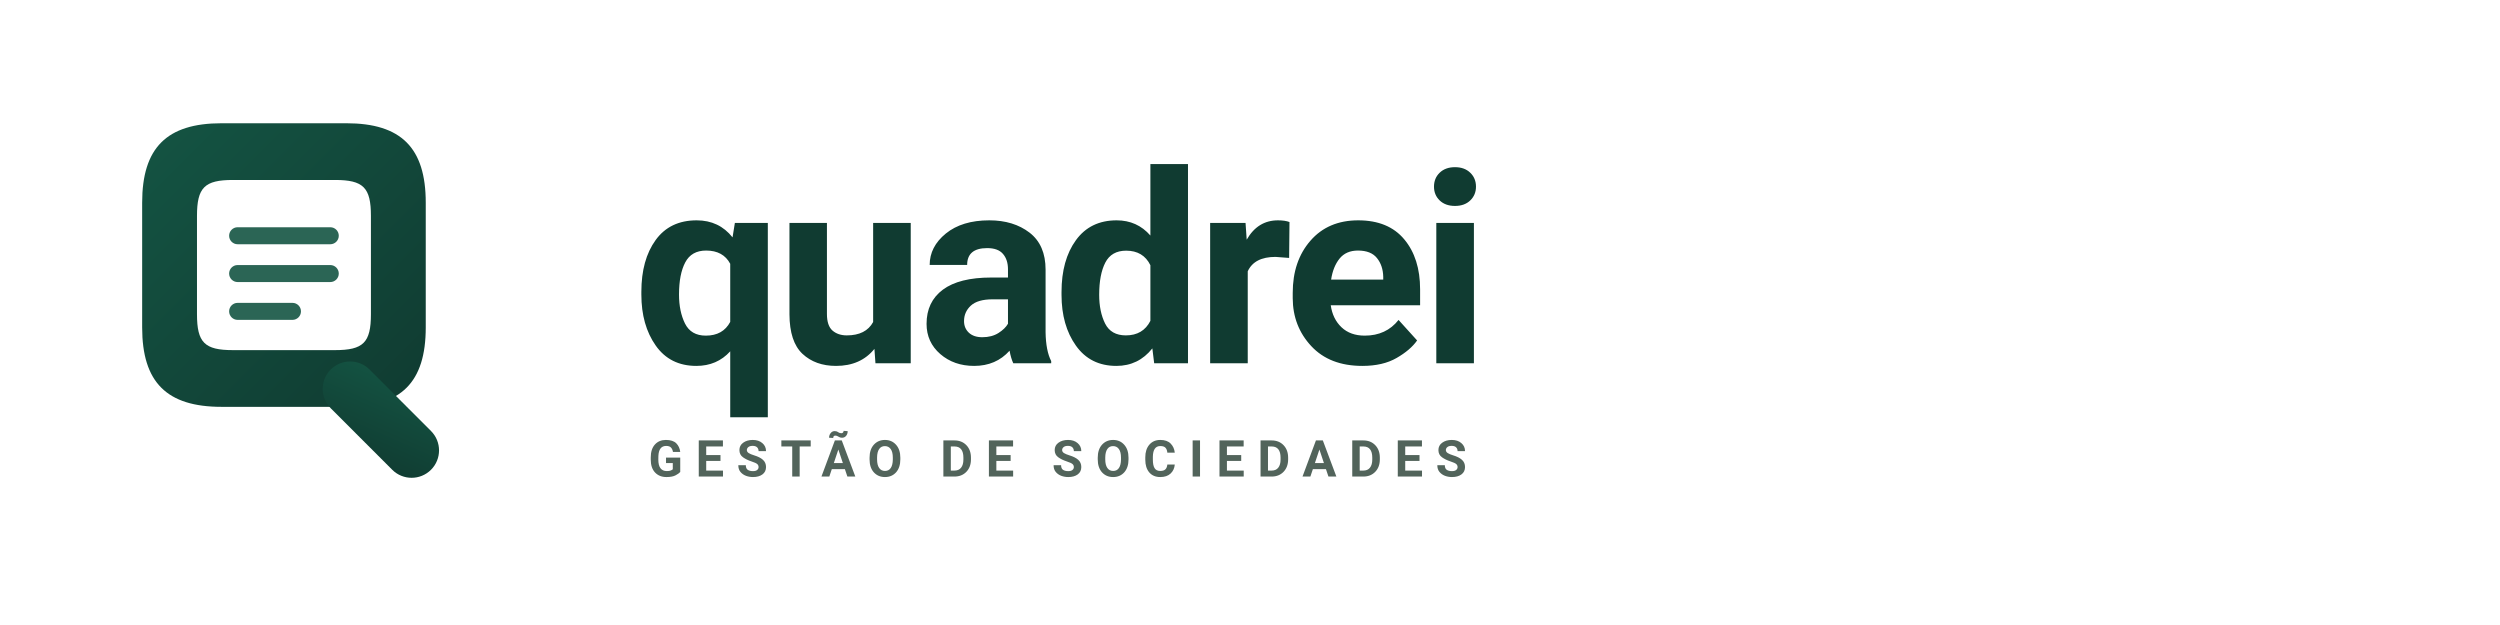
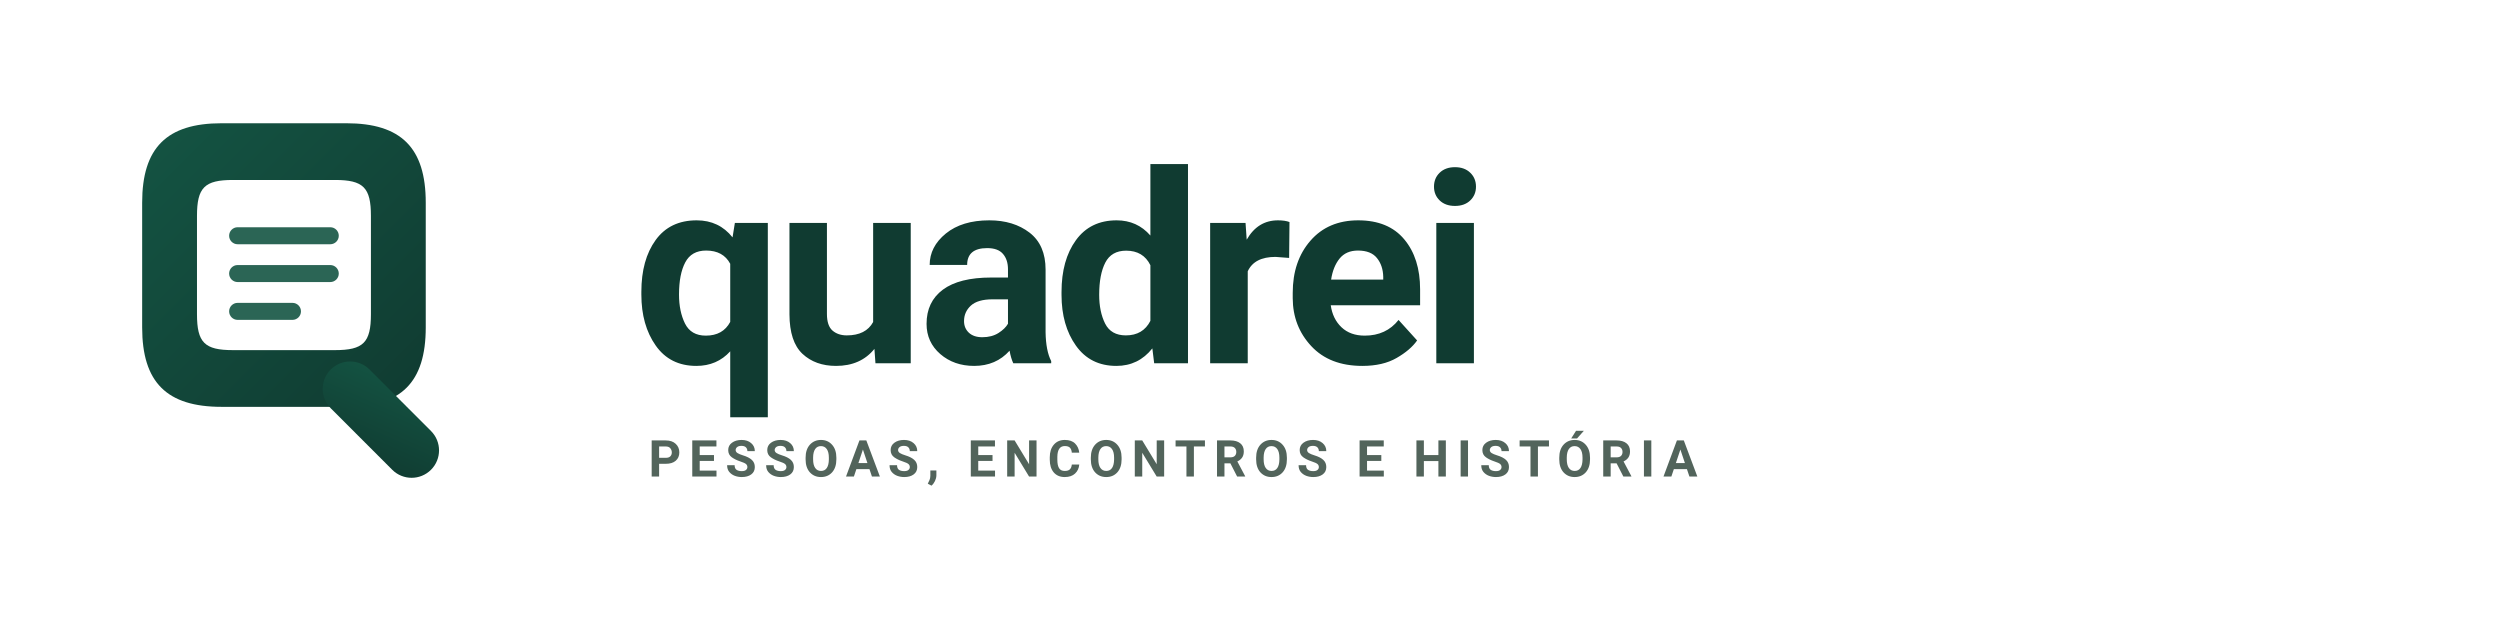
<svg xmlns="http://www.w3.org/2000/svg" viewBox="0 0 640 160" width="640" height="160">
  <defs>
    <linearGradient id="qGradH" x1="0%" y1="0%" x2="100%" y2="100%">
      <stop offset="0%" stop-color="#145443" />
      <stop offset="100%" stop-color="#103B31" />
    </linearGradient>
  </defs>
  <g transform="translate(18, 18) scale(0.242)">
    <path fill-rule="evenodd" clip-rule="evenodd" d="       M 160 56       C 102 56, 76 82, 76 140       L 76 272       C 76 330, 102 356, 160 356       L 292 356       C 350 356, 376 330, 376 272       L 376 140       C 376 82, 350 56, 292 56       Z       M 172 116       C 142 116, 134 124, 134 154       L 134 258       C 134 288, 142 296, 172 296       L 280 296       C 310 296, 318 288, 318 258       L 318 154       C 318 124, 310 116, 280 116       Z     " fill="url(#qGradH)" />
    <rect x="296" y="296" width="150" height="58" rx="29" transform="rotate(45 296 296)" fill="url(#qGradH)" />
    <rect x="168" y="166" width="116" height="18" rx="9" fill="#145443" opacity="0.9" />
    <rect x="168" y="206" width="116" height="18" rx="9" fill="#145443" opacity="0.9" />
    <rect x="168" y="246" width="76" height="18" rx="9" fill="#145443" opacity="0.9" />
  </g>
  <text x="162" y="93" font-family="system-ui, -apple-system, BlinkMacSystemFont, 'Segoe UI', Roboto, sans-serif" font-size="68" font-weight="700" letter-spacing="-1.8" fill="#103B31">quadrei</text>
-   <text x="166" y="122" font-family="system-ui, -apple-system, BlinkMacSystemFont, 'Segoe UI', Roboto, sans-serif" font-size="13" font-weight="650" letter-spacing="3.2" fill="#52645B">GESTÃO DE SOCIEDADES</text>
+   <text x="166" y="122" font-family="system-ui, -apple-system, BlinkMacSystemFont, 'Segoe UI', Roboto, sans-serif" font-size="13" font-weight="650" letter-spacing="2" fill="#52645B">PESSOAS, ENCONTROS E HISTÓRIA</text>
</svg>
